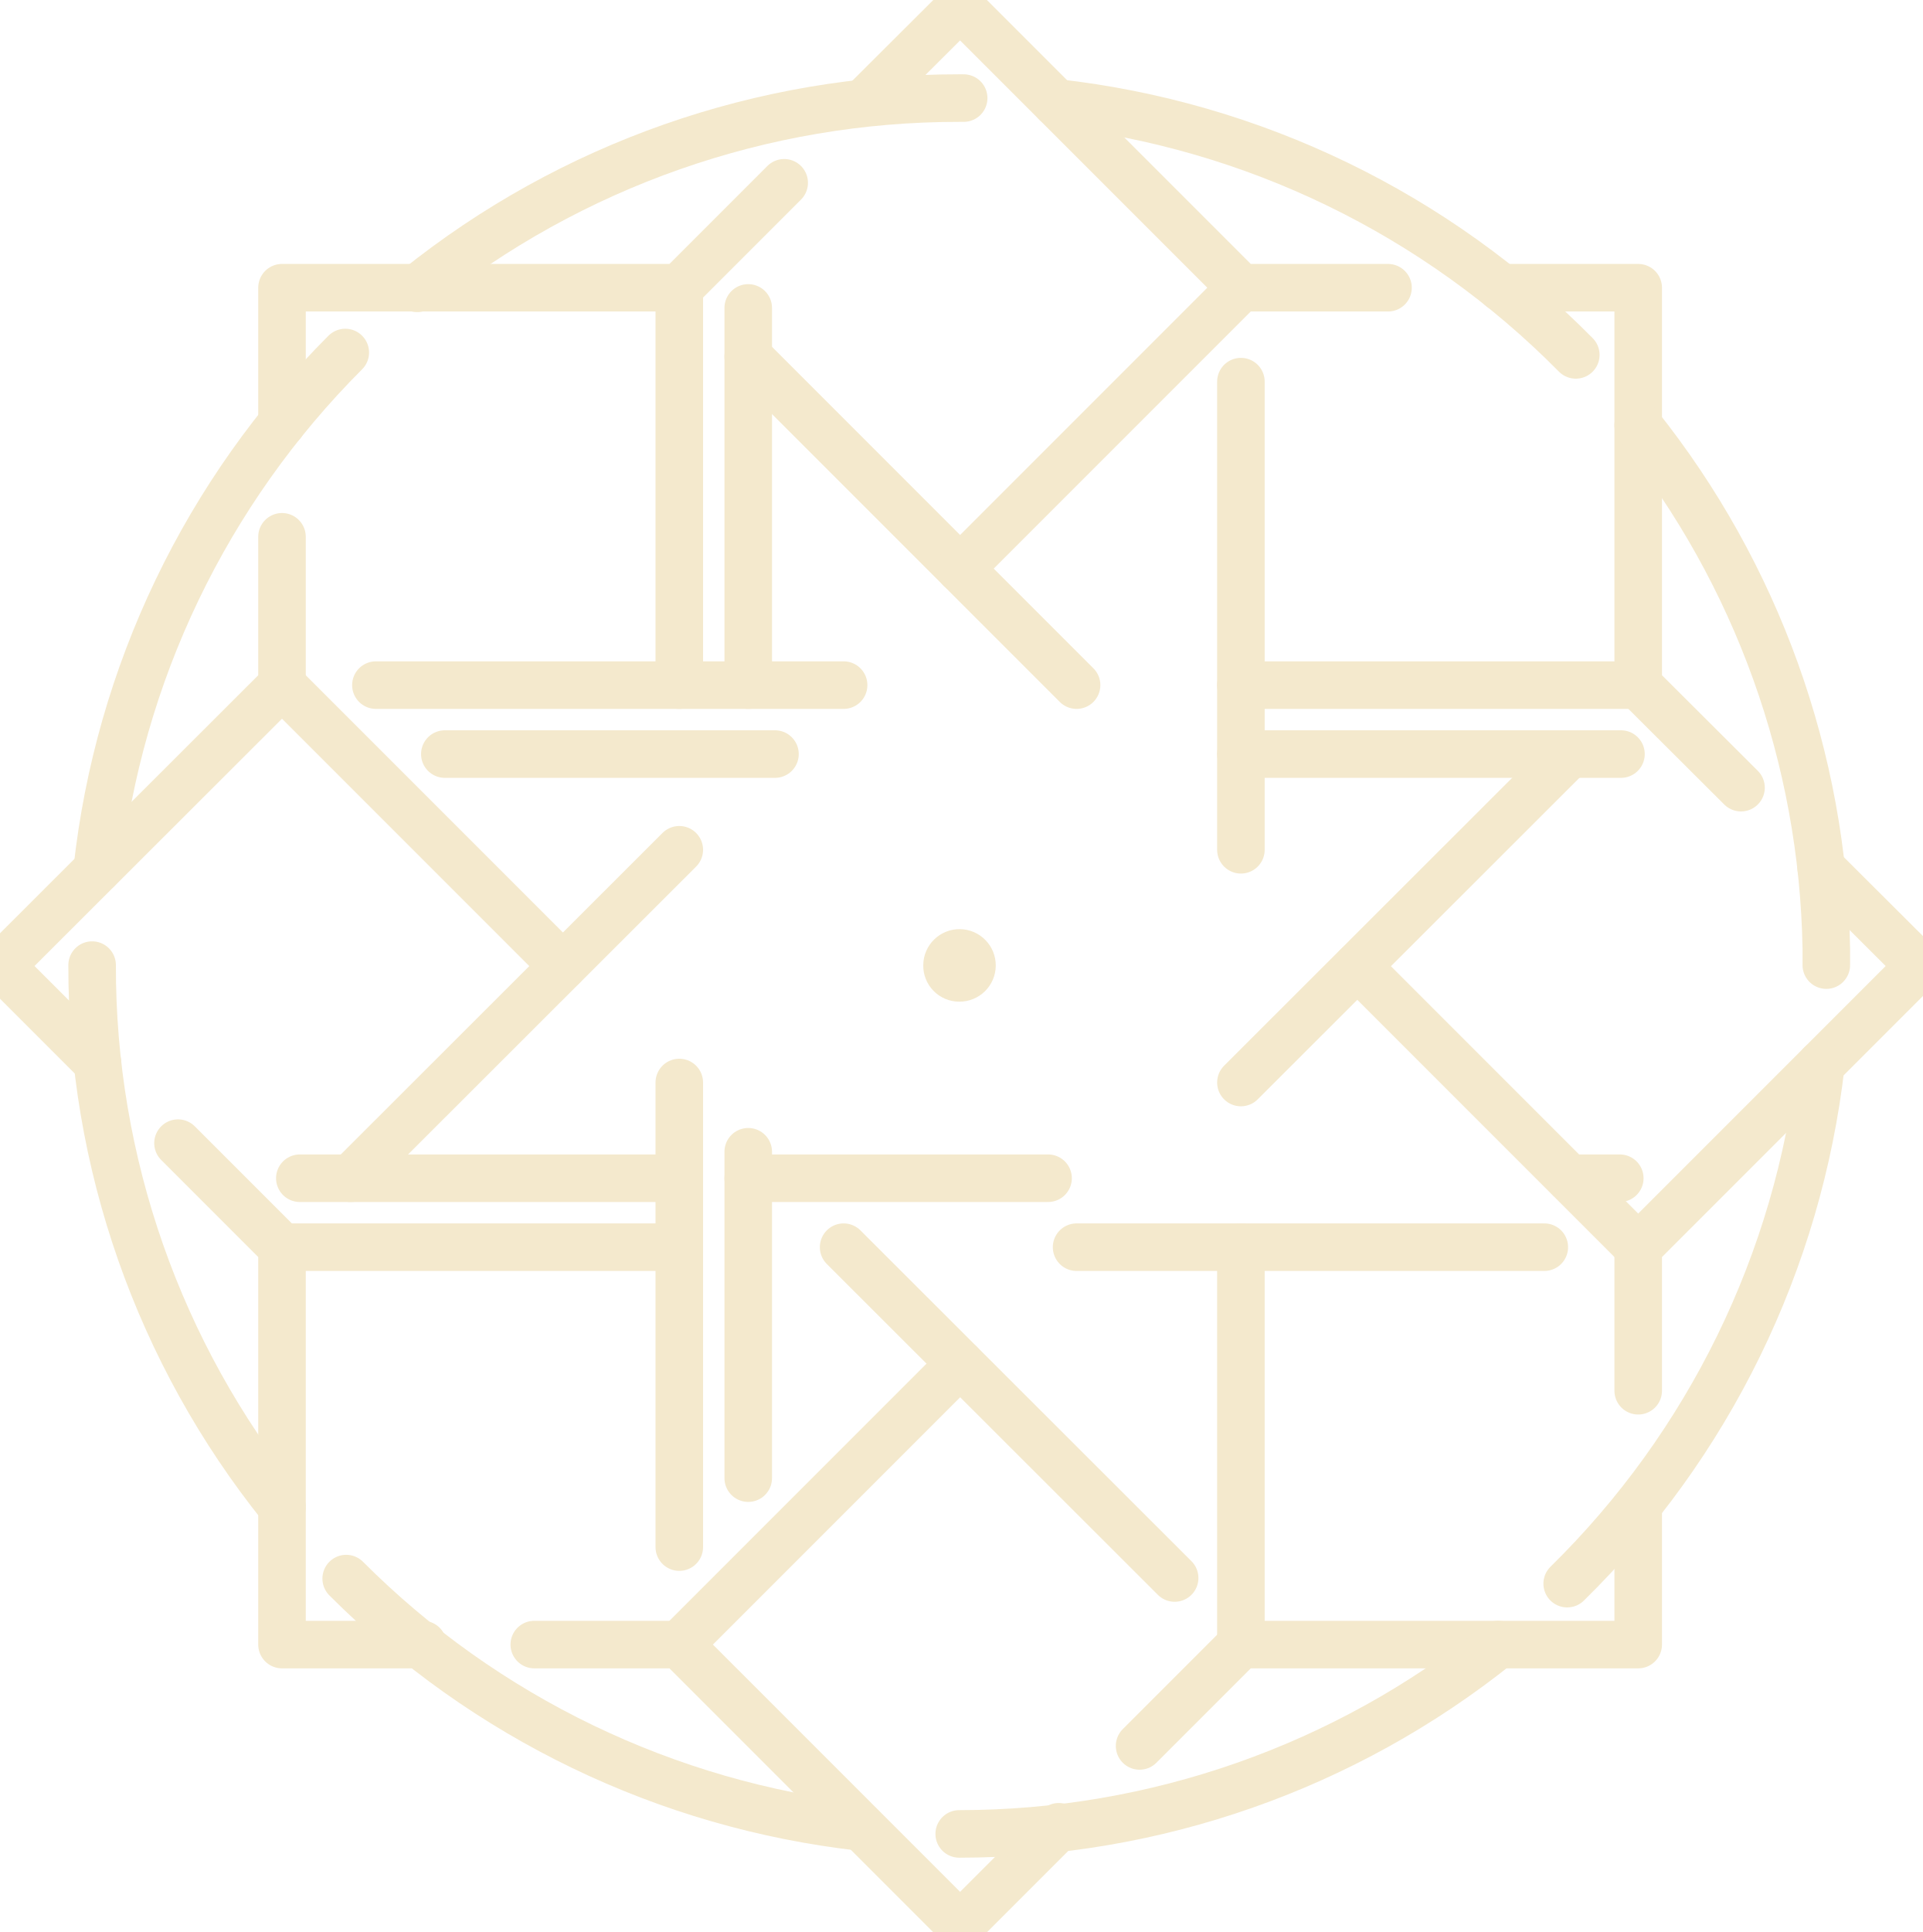
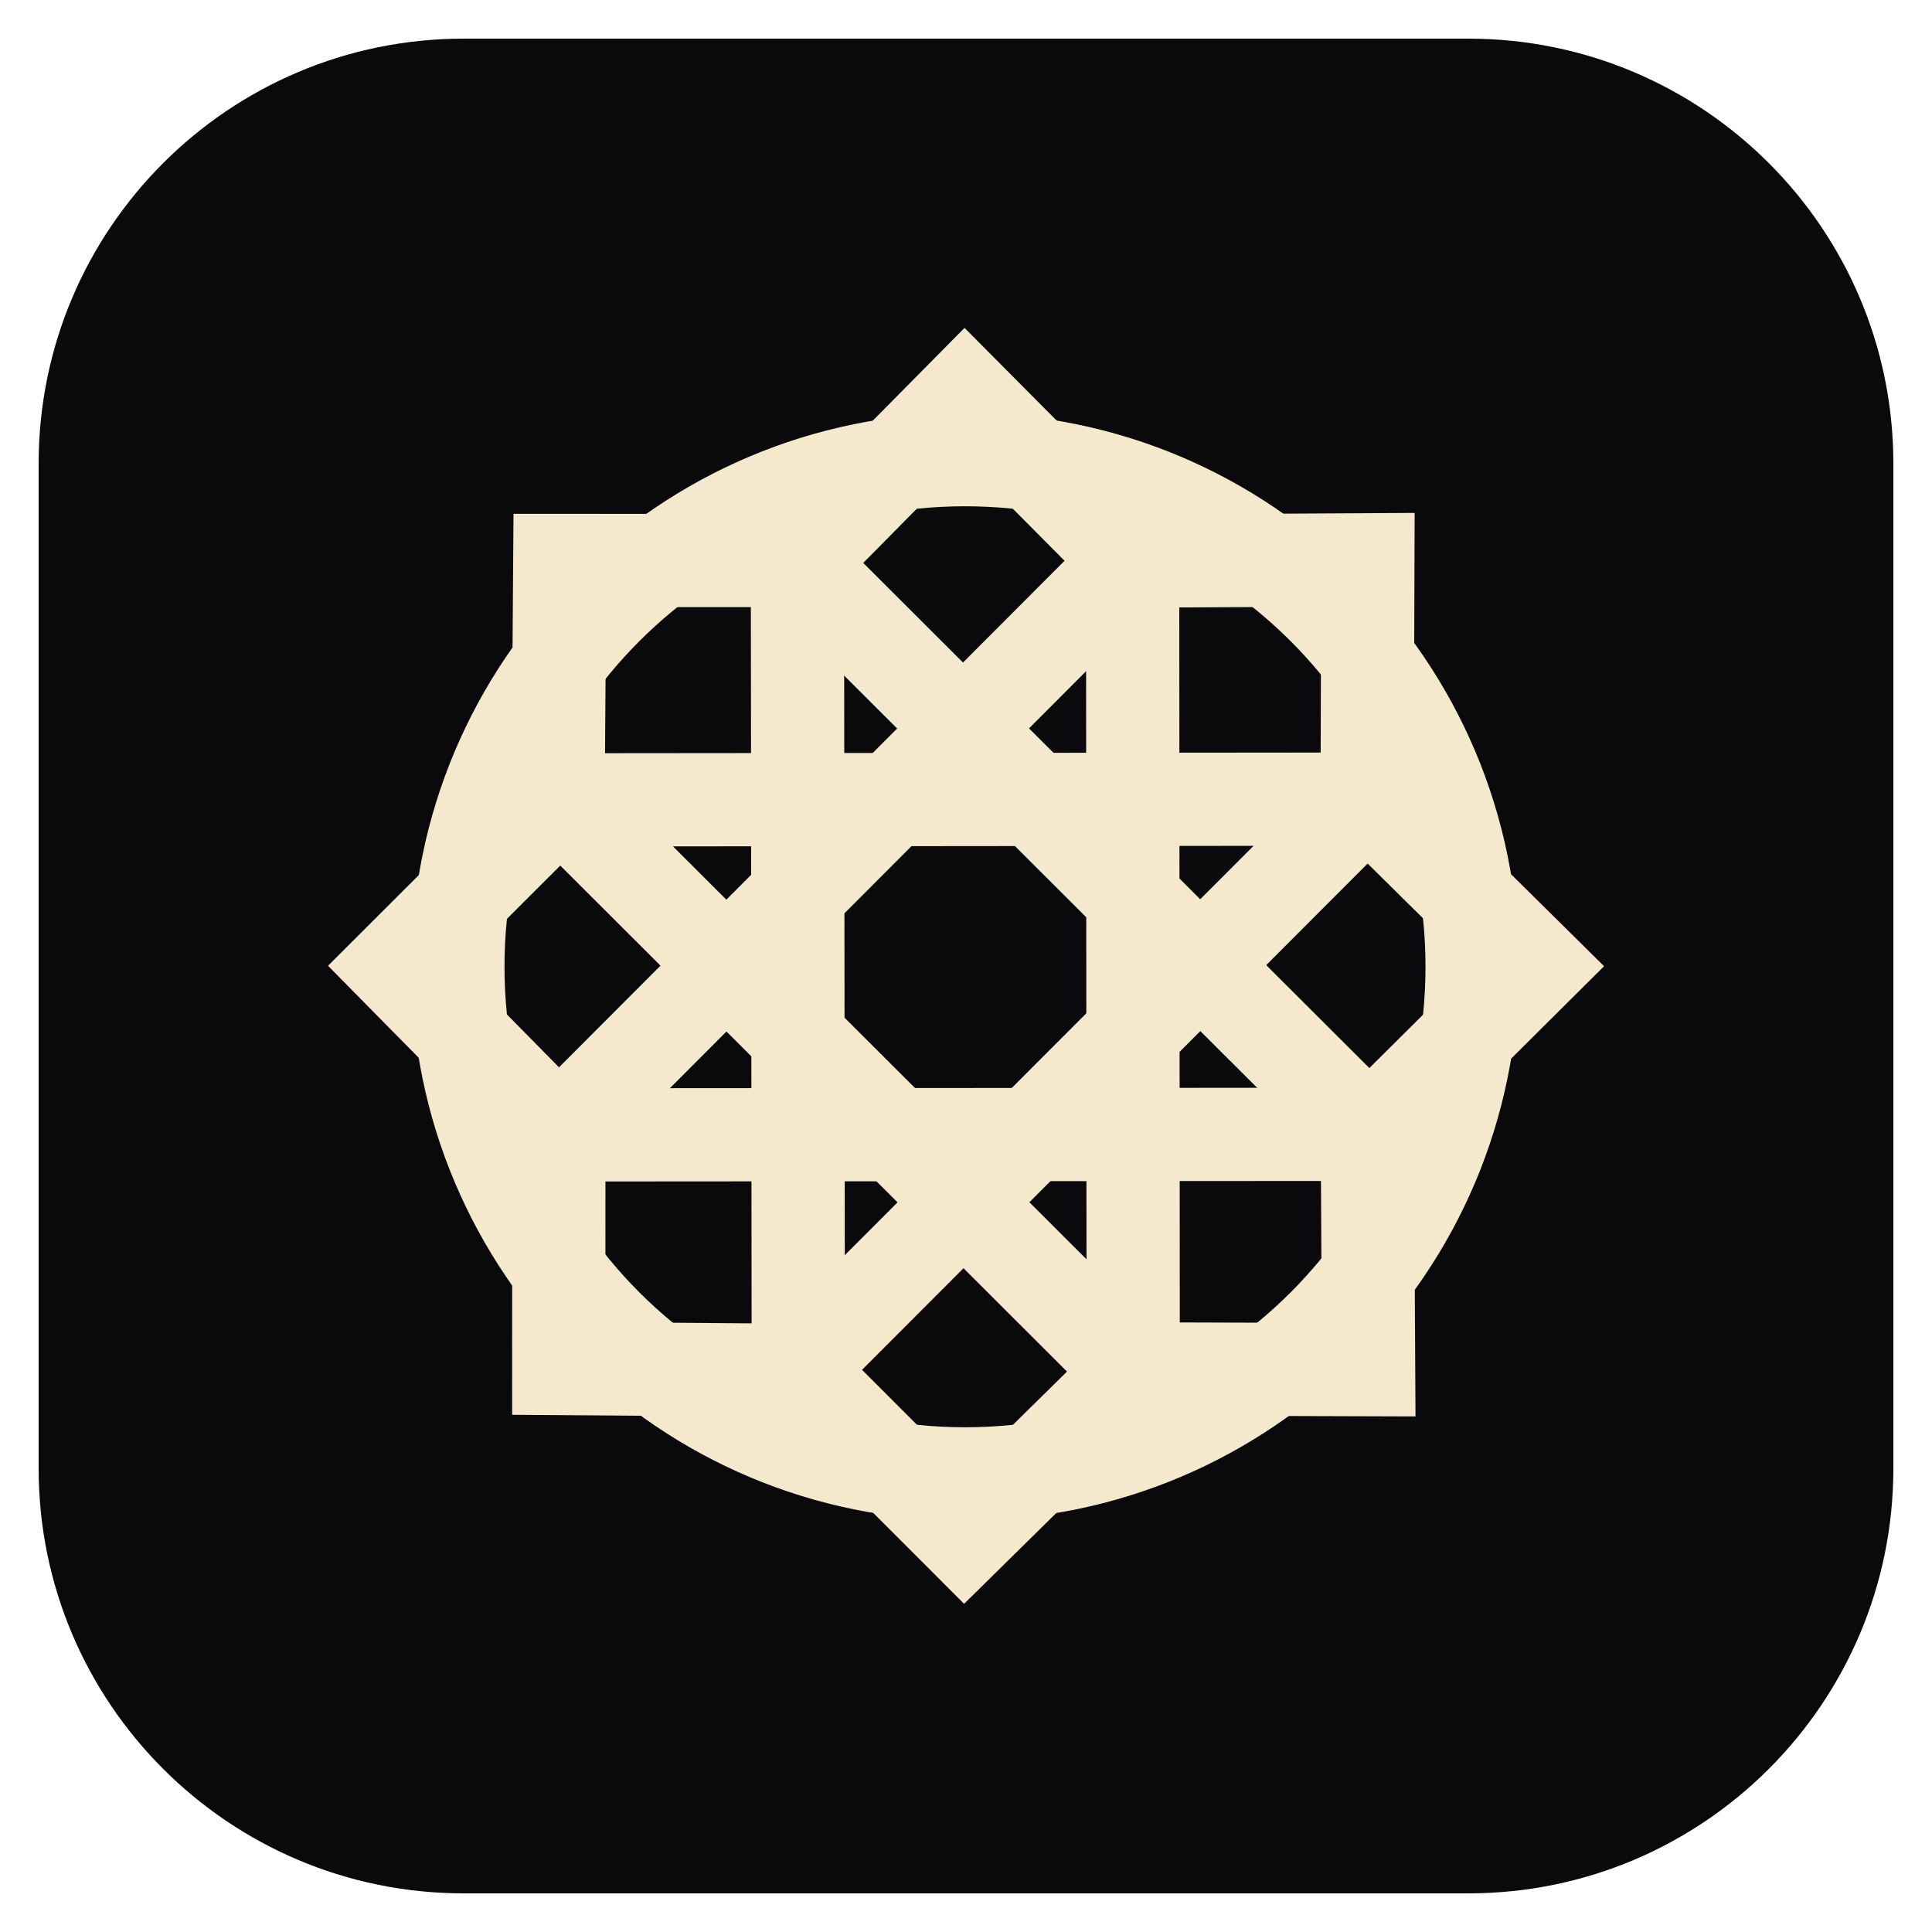
- <svg xmlns="http://www.w3.org/2000/svg" viewBox="1.8 11.3 64.7 65" style="color:#f4e9cd">
-   <rect x="1.8" y="11.3" width="64.7" height="65" fill="none" />
-   <g fill="none" stroke="currentColor" stroke-width="1.6" stroke-linecap="round" stroke-linejoin="round">
-     <polyline points="11.29 25.54 11.29 20.98 24.66 20.98 28.19 17.45" />
-     <polyline points="5.08 47.05 1.83 43.8 11.29 34.35 11.29 29.36" />
-     <polyline points="16.03 66.63 11.29 66.63 11.29 53.26 7.79 49.76" />
-     <polyline points="37.43 72.76 34.11 76.08 24.66 66.63 19.78 66.63" />
-     <polyline points="56.93 62.16 56.93 66.63 43.56 66.63 40.15 70.04" />
-     <polyline points="63.09 40.51 66.39 43.8 56.93 53.26 56.93 58.09" />
-     <polyline points="52.32 20.98 56.93 20.98 56.93 34.35 60.39 37.8" />
-     <polyline points="30.88 14.75 34.11 11.53 43.56 20.98 48.51 20.98" />
-     <line x1="38.03" y1="34.35" x2="26.98" y2="23.3" />
-     <line x1="56.93" y1="53.26" x2="47.48" y2="43.81" />
-     <line x1="30.19" y1="53.26" x2="41.33" y2="64.39" />
-     <line x1="11.29" y1="34.35" x2="20.74" y2="43.8" />
-     <line x1="34.11" y1="57.18" x2="24.66" y2="66.63" />
-     <line x1="54.62" y1="36.67" x2="43.56" y2="47.72" />
-     <line x1="24.66" y1="39.89" x2="13.6" y2="50.94" />
-     <line x1="43.56" y1="20.98" x2="34.11" y2="30.43" />
-     <line x1="30.19" y1="34.35" x2="14.45" y2="34.35" />
-     <line x1="56.93" y1="34.35" x2="43.56" y2="34.35" />
-     <line x1="24.66" y1="53.26" x2="11.29" y2="53.26" />
-     <line x1="53.77" y1="53.26" x2="38.03" y2="53.26" />
-     <line x1="43.56" y1="53.26" x2="43.56" y2="66.63" />
-     <line x1="43.56" y1="24.14" x2="43.56" y2="39.89" />
-     <line x1="24.66" y1="47.72" x2="24.66" y2="63.35" />
-     <line x1="24.66" y1="20.98" x2="24.66" y2="34.35" />
-     <line x1="54.62" y1="50.94" x2="56.31" y2="50.94" />
-     <line x1="26.98" y1="50.94" x2="37.07" y2="50.94" />
-     <line x1="11.89" y1="50.94" x2="24.66" y2="50.94" />
-     <line x1="43.56" y1="36.67" x2="56.35" y2="36.67" />
-     <line x1="16.77" y1="36.67" x2="27.88" y2="36.67" />
-     <line x1="26.98" y1="34.35" x2="26.98" y2="21.66" />
-     <line x1="26.98" y1="61.03" x2="26.98" y2="50.05" />
-     <path d="M15.84,21a29.1,29.1,0,0,1,18.24-6.4h.15" />
-     <path d="M5.07,40.56a29.09,29.09,0,0,1,8.35-17.4" />
-     <path d="M11.29,62A29,29,0,0,1,4.9,43.77" />
-     <path d="M30.79,72.77a29.11,29.11,0,0,1-17.34-8.36" />
-     <path d="M52.22,66.63A29,29,0,0,1,34.08,73" />
-     <path d="M63.08,47.11a29.12,29.12,0,0,1-8.54,17.47" />
-     <path d="M56.93,25.61a29,29,0,0,1,6.33,17.6c0,.18,0,.37,0,.56" />
-     <path d="M37.34,14.76a29.13,29.13,0,0,1,17.49,8.48" />
+ <svg xmlns="http://www.w3.org/2000/svg" viewBox="0 0 100 100">
+   <rect x="2" y="2" width="96" height="96" rx="22" fill="#0a0a0c" />
+   <g transform="translate(18,18) scale(0.4826)" fill="none" stroke="#f4e9cd" stroke-width="10" stroke-linecap="round" stroke-miterlimit="10">
+     <polygon points="84.24,109.84 84.23,109.84 66.13,127.67 48.31,109.84 48.32,109.76 48.23,23.1 66.16,4.97 84.18,23.1 " />
+     <polygon points="22.77,84.42 22.77,84.41 4.93,66.31 22.77,48.49 22.85,48.49 109.51,48.41 127.64,66.34 109.51,84.36 " />
+     <polygon points="48.04,109.67 48.04,109.67 22.63,109.48 22.64,84.27 22.7,84.21 83.91,22.88 109.41,22.74 109.33,48.3 " />
+     <polygon points="22.55,48.23 22.56,48.22 22.74,22.81 47.96,22.82 48.01,22.88 109.35,84.1 109.49,109.6 83.93,109.52 " />
+     <circle cx="66.2" cy="66.39" r="54.39" />
  </g>
-   <path fill="currentColor" stroke="none" d="M32.87,43.77A1.22,1.22,0,1,1,34.08,45,1.21,1.21,0,0,1,32.87,43.77Z" />
</svg>
